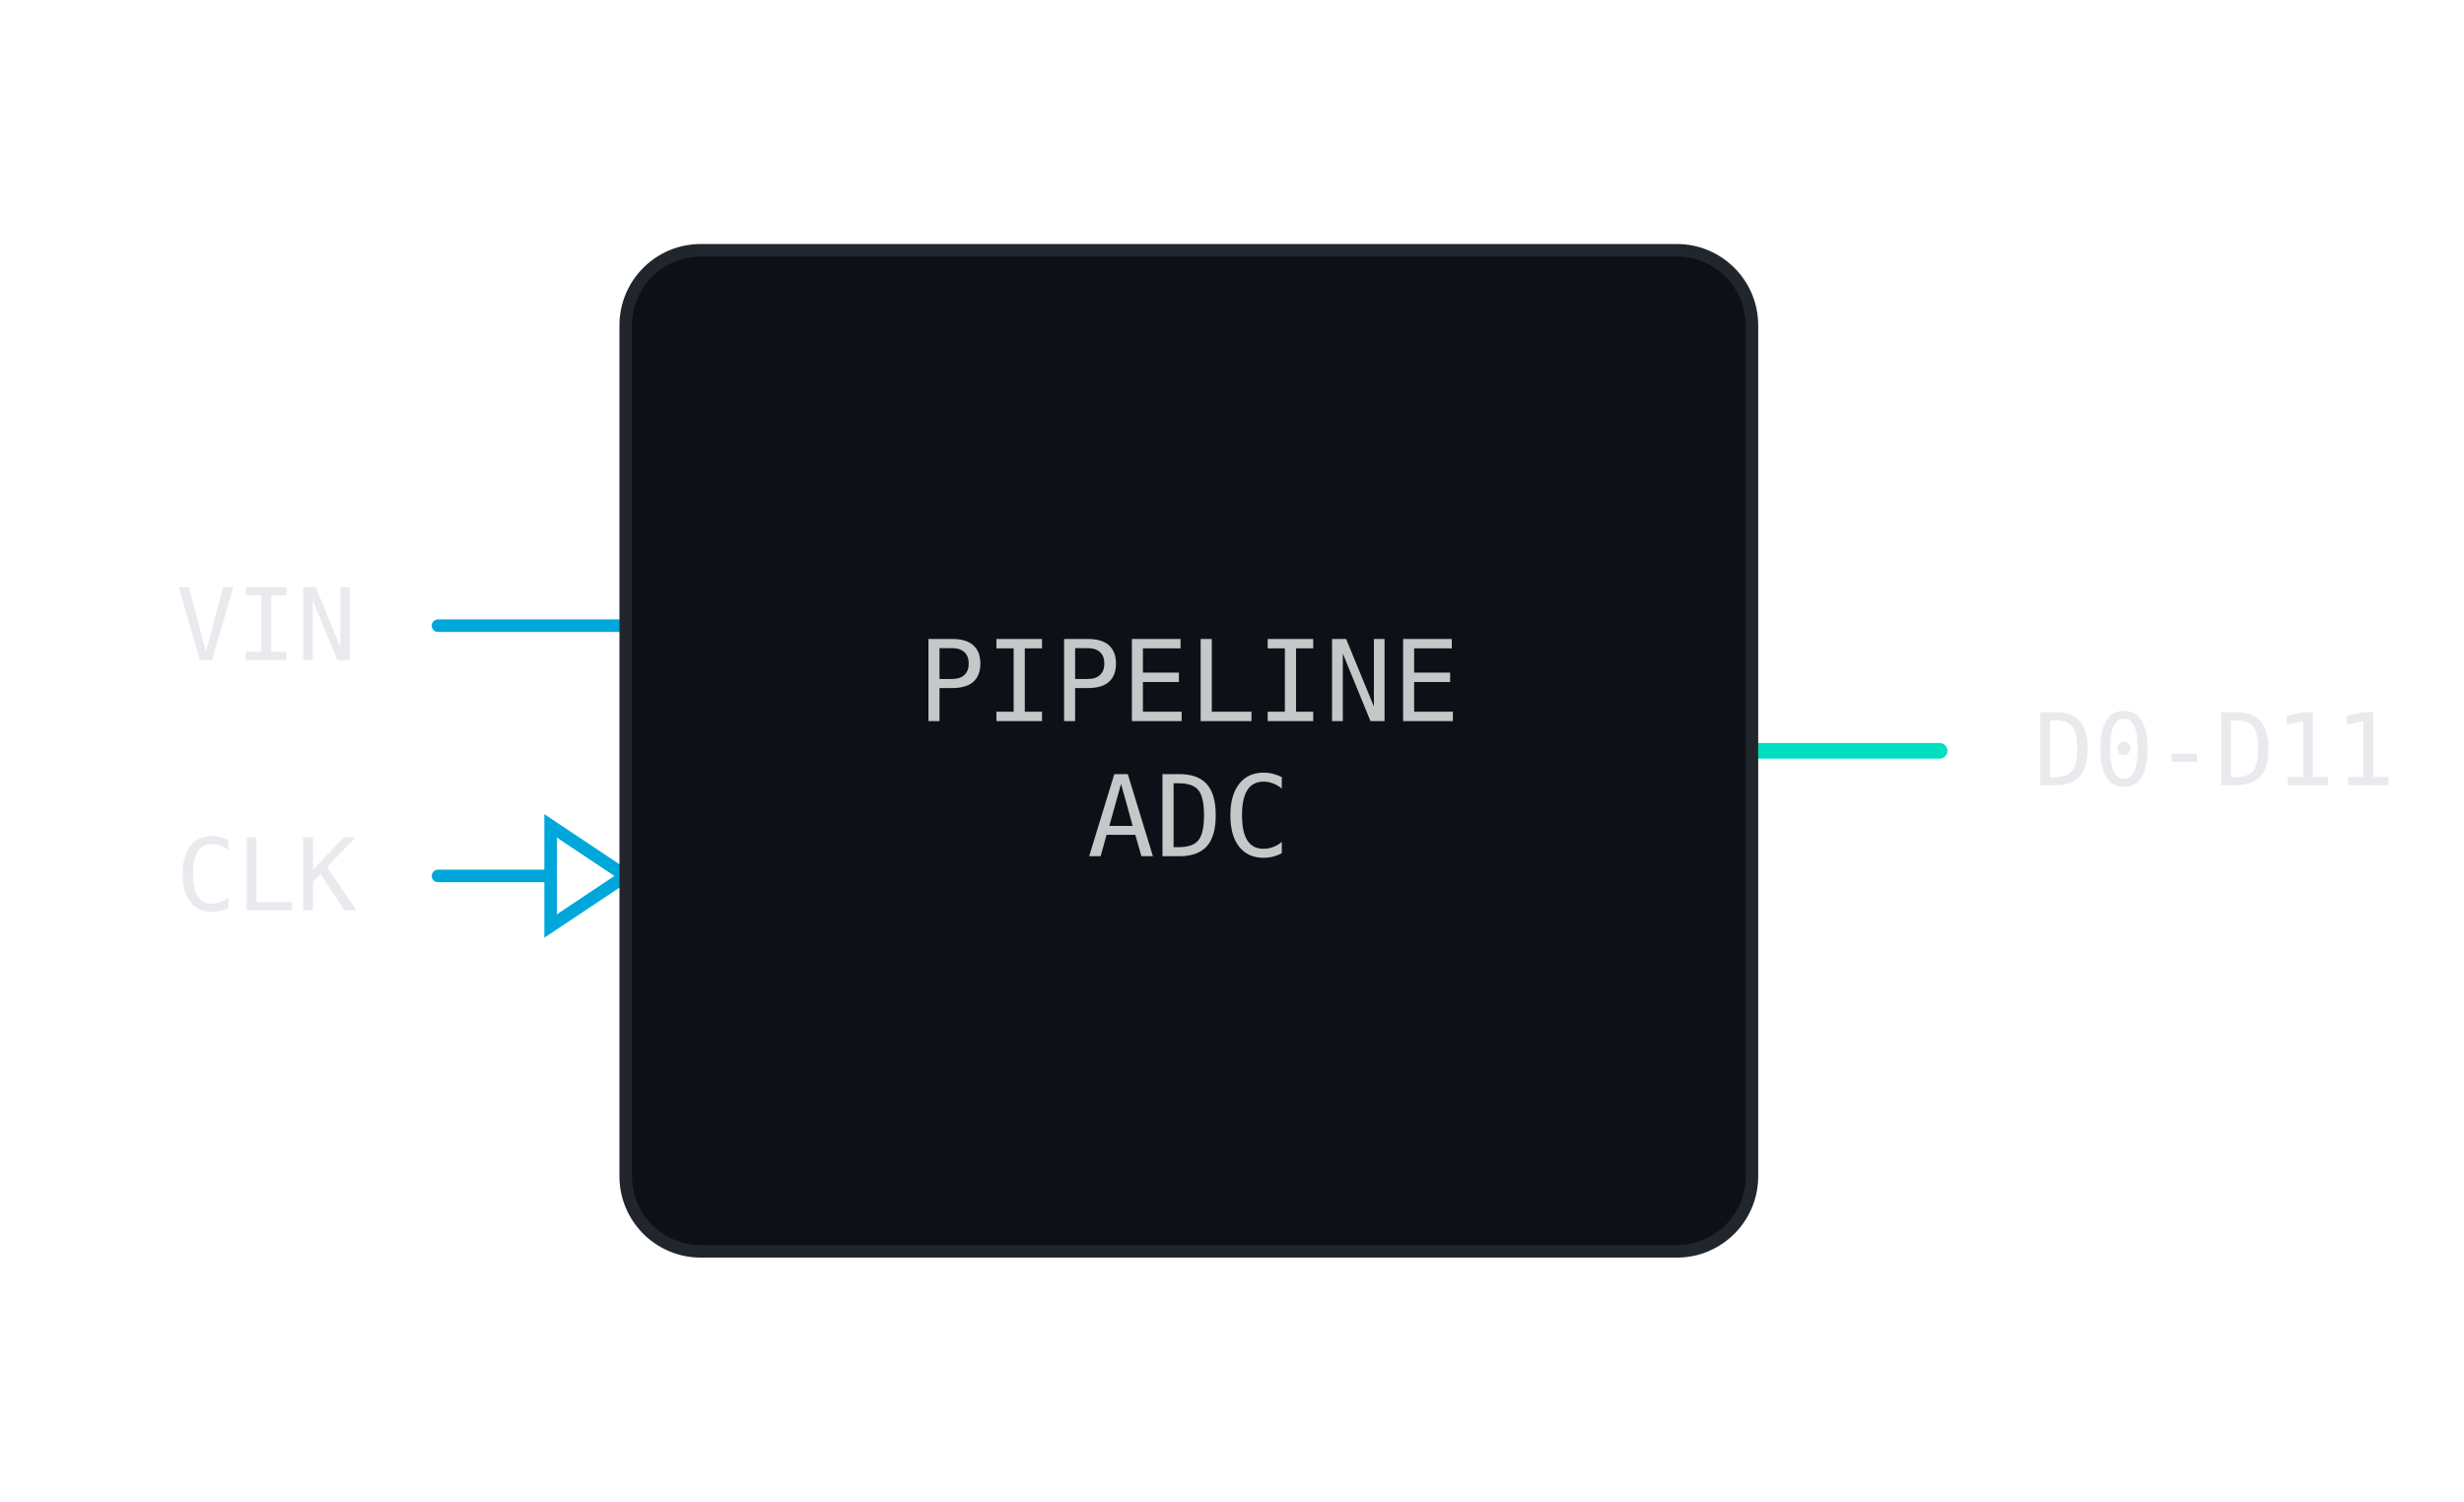
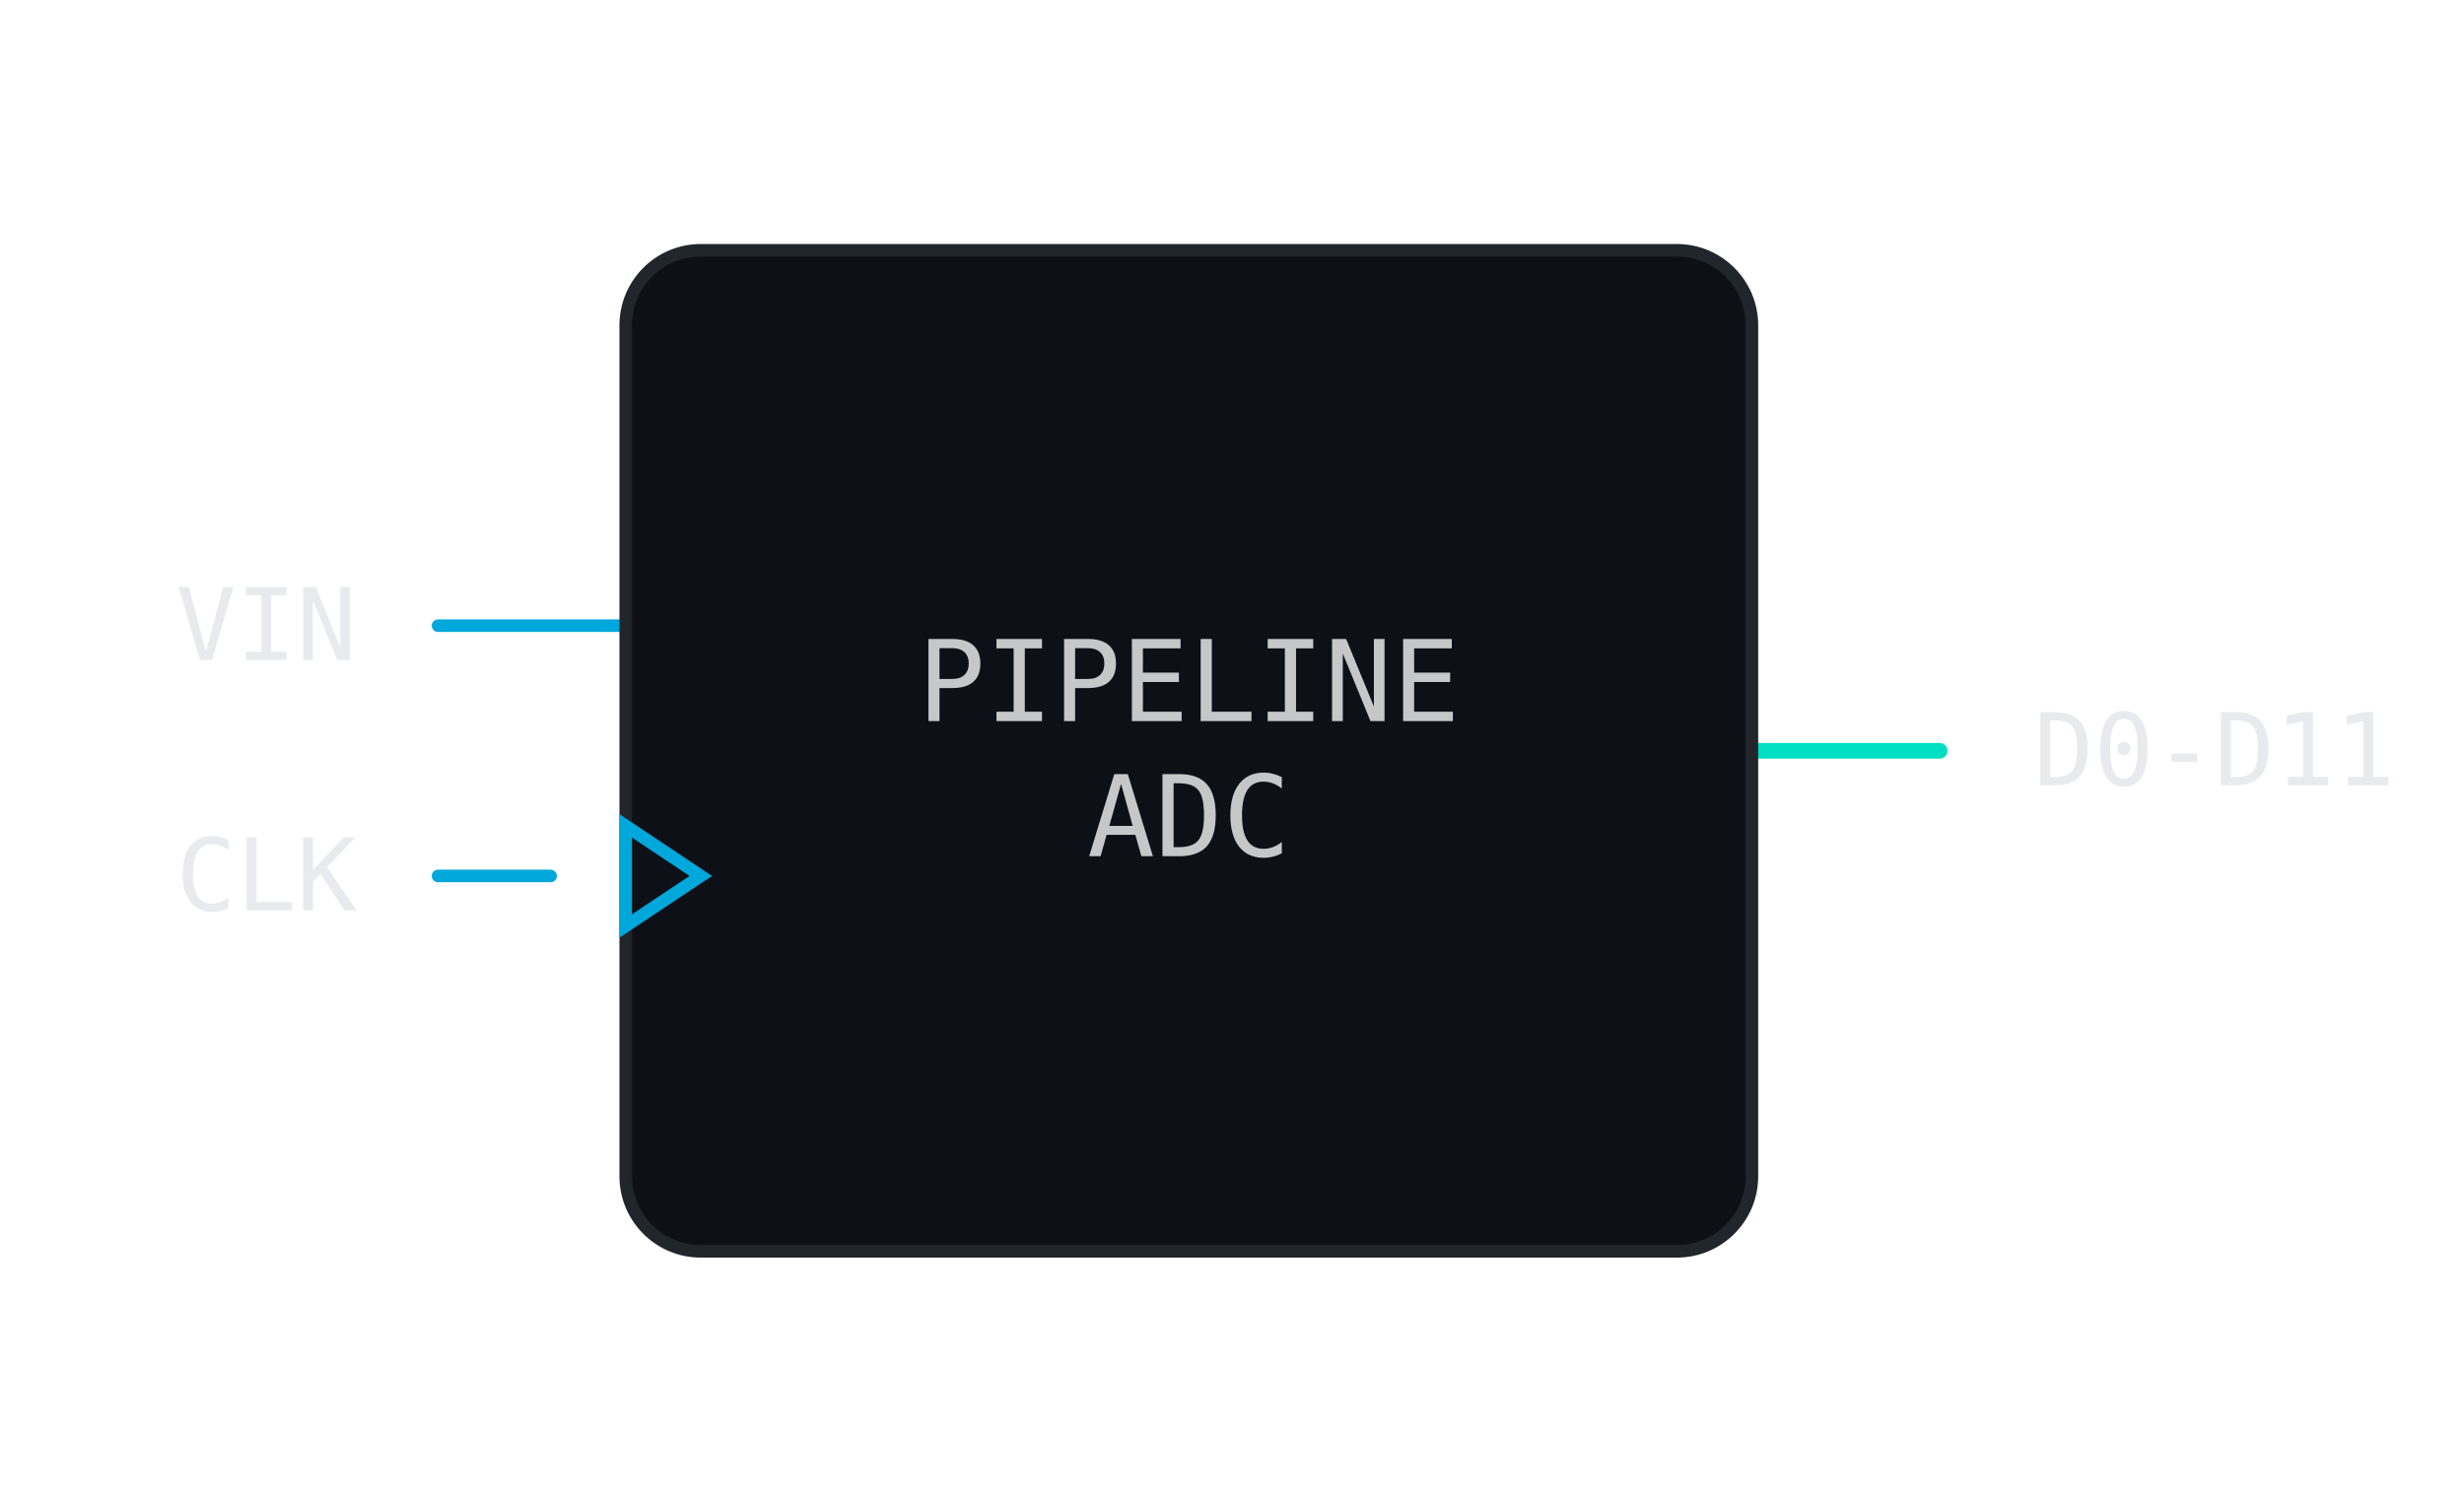
<svg xmlns="http://www.w3.org/2000/svg" viewBox="0 0 393.8 240" role="img" aria-label="Pipeline ADC symbol">
  <line x1="70" y1="100" x2="100" y2="100" stroke="#00a7da" stroke-width="2" stroke-linecap="round" />
  <line x1="70" y1="140" x2="88" y2="140" stroke="#00a7da" stroke-width="2" stroke-linecap="round" />
-   <polygon points="88,132 100,140 88,148" fill="none" stroke="#00a7da" stroke-width="2" />
  <line x1="280" y1="120" x2="310" y2="120" stroke="#00dfc1" stroke-width="2.5" stroke-linecap="round" />
  <rect x="100" y="40" width="180" height="160" rx="12" ry="12" fill="#0d1117" stroke="#21262d" stroke-width="2" />
+   <polygon points="100,132 112,140 100,148" fill="none" stroke="#00a7da" stroke-width="2" />
  <text x="190" y="115.25" fill="#c5c7c9" font-family="Consolas" font-size="18" font-weight="400" text-anchor="middle">PIPELINE</text>
  <text x="190" y="136.85" fill="#c5c7c9" font-family="Consolas" font-size="18" font-weight="400" text-anchor="middle">ADC</text>
  <text x="57" y="105.5" fill="#e8eaed" font-family="Consolas" font-size="16" font-weight="400" text-anchor="end">VIN</text>
  <text x="57" y="145.5" fill="#e8eaed" font-family="Consolas" font-size="16" font-weight="400" text-anchor="end">CLK</text>
  <text x="325" y="125.5" fill="#e8eaed" font-family="Consolas" font-size="16" font-weight="400" text-anchor="start">D0-D11</text>
</svg>
